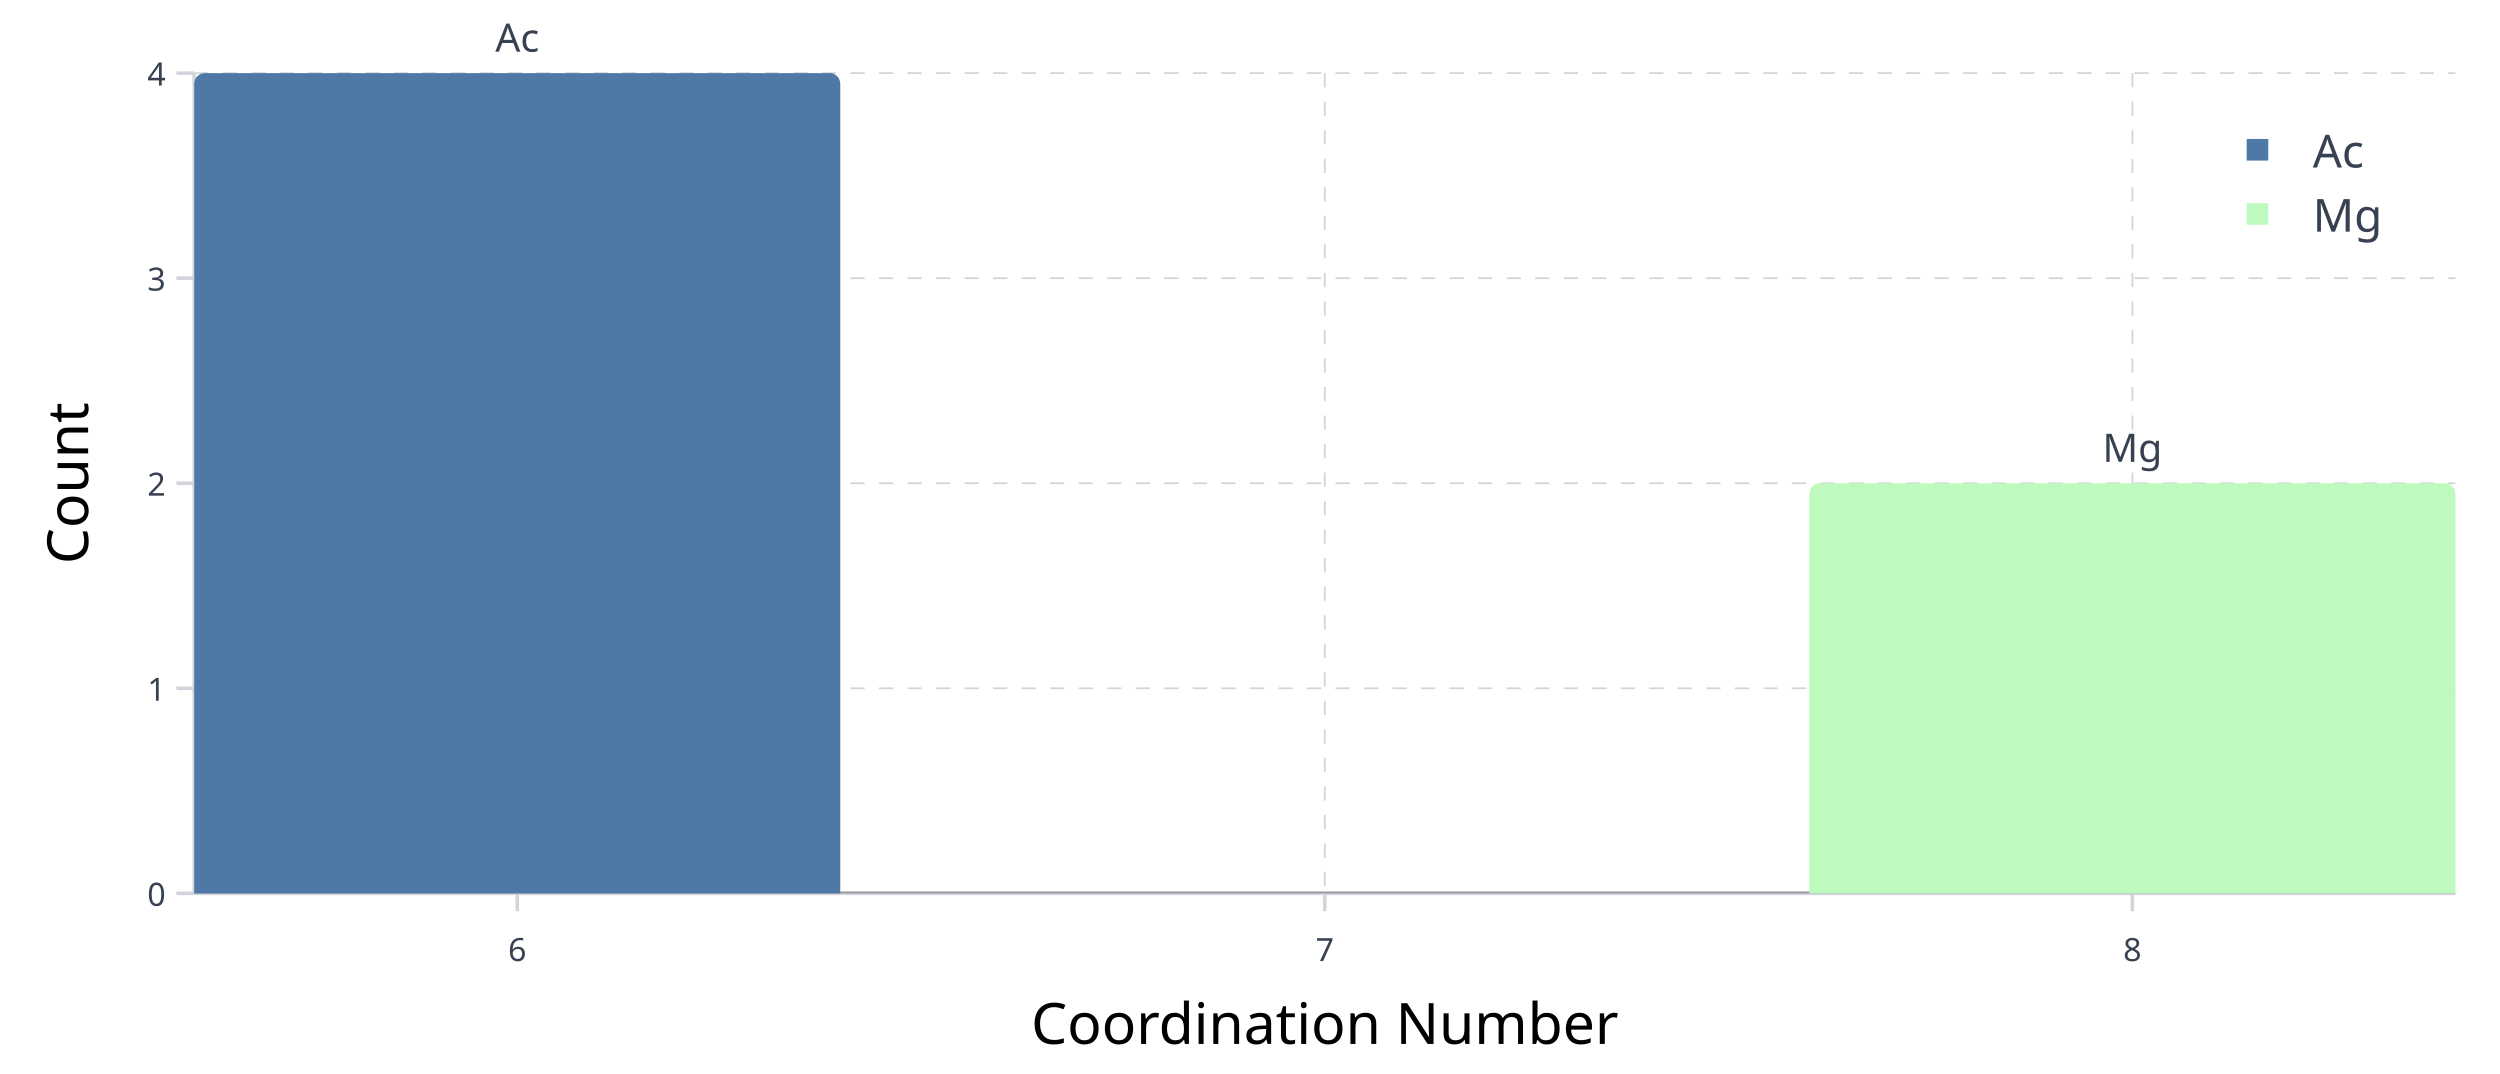
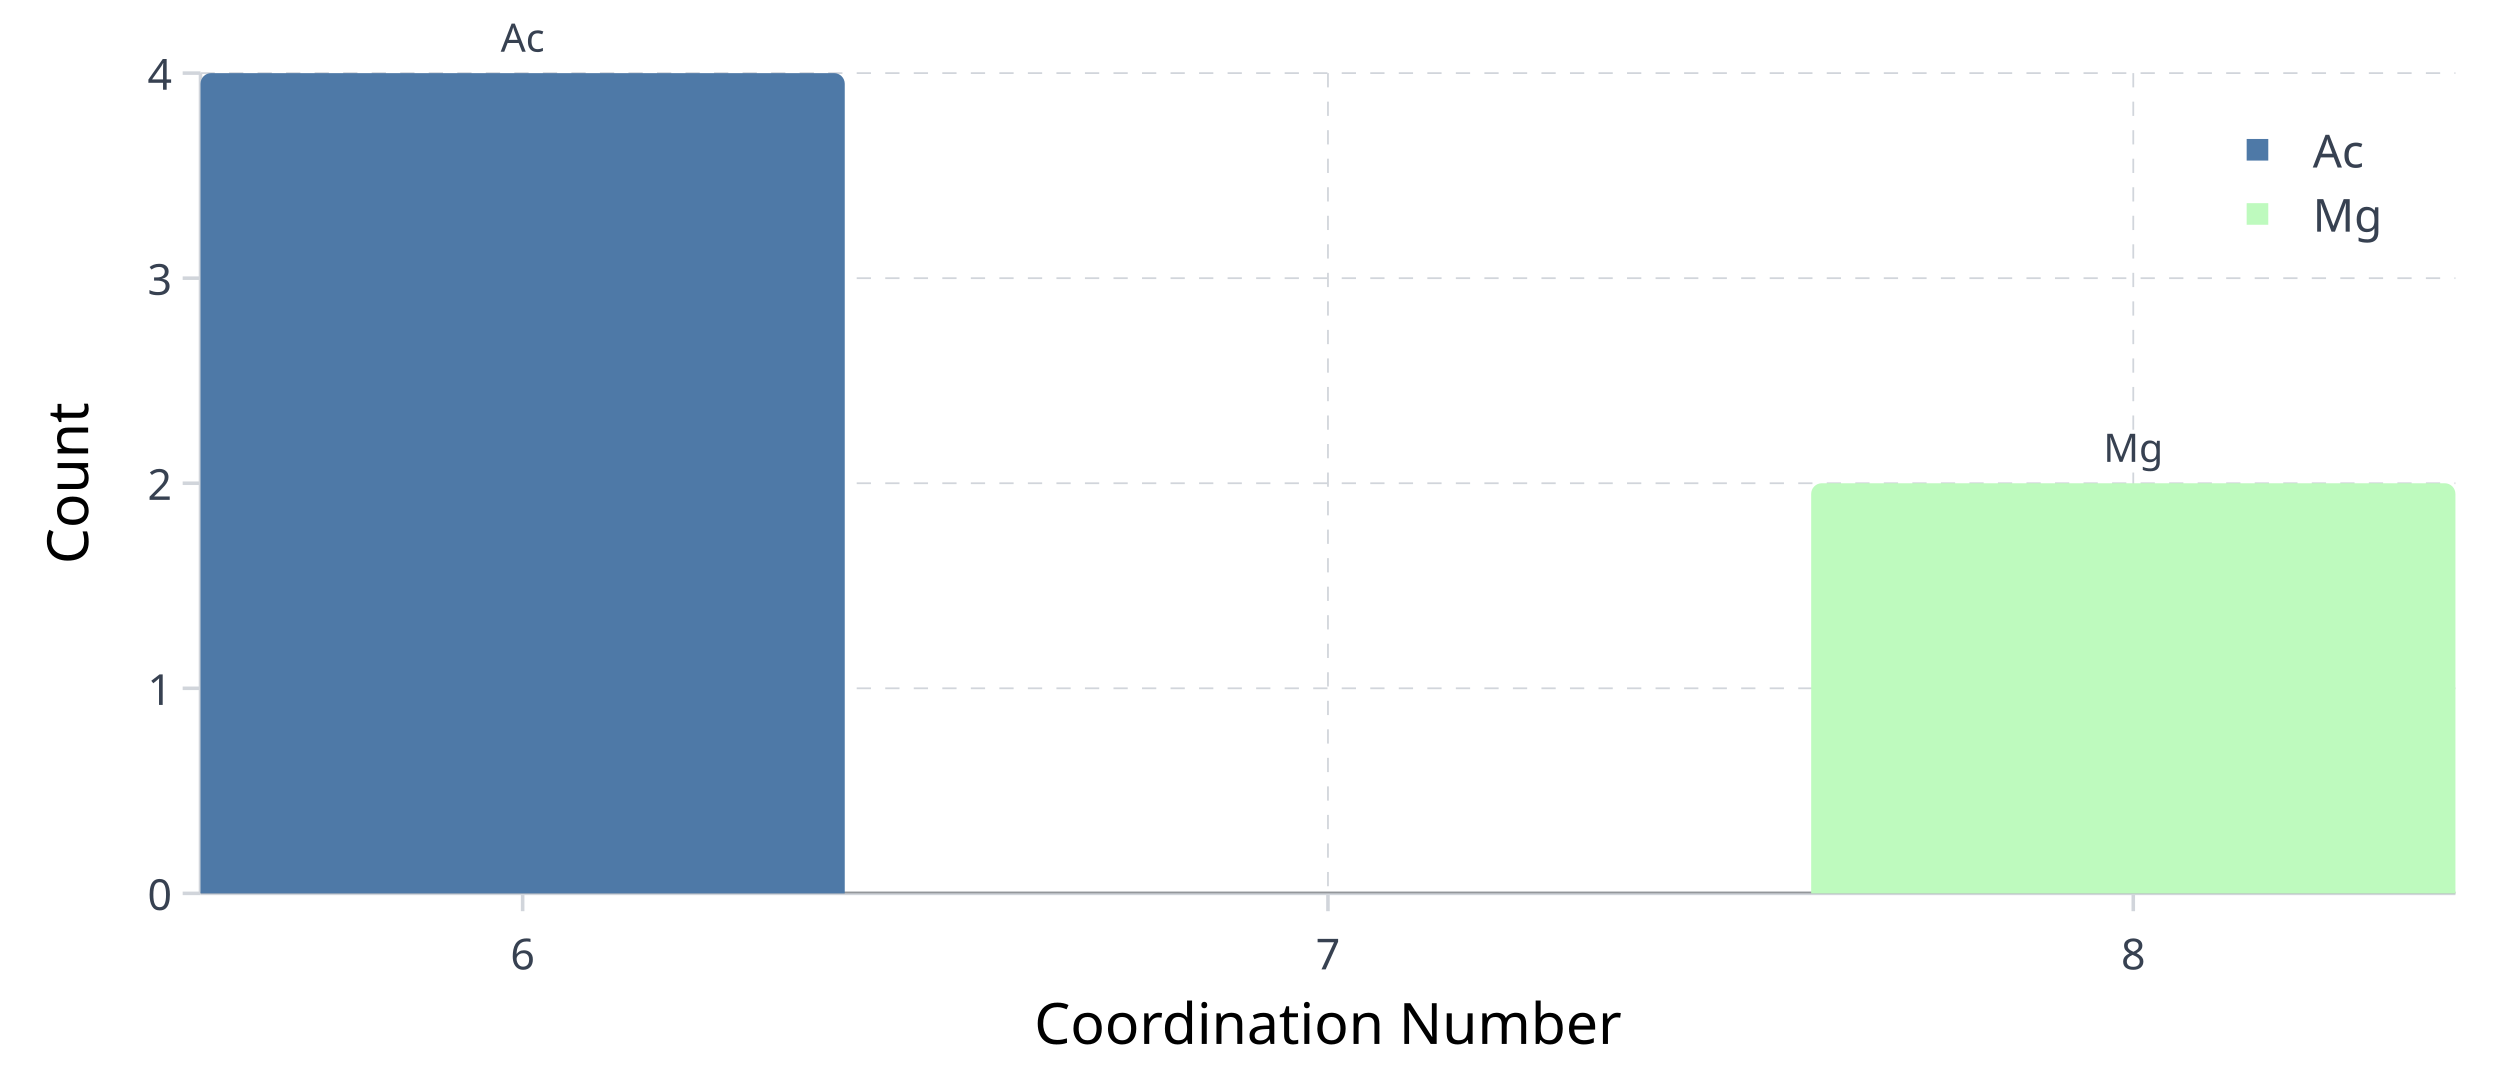
<svg xmlns="http://www.w3.org/2000/svg" fill="rgb(55, 65, 81)" font-family="system-ui, sans-serif" font-size="16" viewBox="-0.5 -0.5 701 301" width="701" height="301">
  <defs>
-     <clipPath id="chart-clip-51daae08-faf6-4400-8e38-332ccab57c37">
-       <rect x="53.96" y="20" width="634.04" height="230" />
+     <clipPath id="chart-clip-330a757d-0ab9-446b-930d-84cdc4217c96">
+       <rect x="55.72" y="20" width="632.28" height="230" />
    </clipPath>
  </defs>
-   <g class="x-axis" style="--tick-font-default: clamp(9px, calc(0.03 * 100cqmin), 0.8em);">
-     <line x1="53.96" x2="688" y1="250" y2="250" stroke="rgb(209, 213, 219)" />
-     <g class="tick" transform="translate(144.54, 250)">
+   <g class="x-axis" style="--tick-font-default: clamp(12px, calc(0.03 * 100cqmin), 0.8em);">
+     <line x1="55.72" x2="688" y1="250" y2="250" stroke="rgb(209, 213, 219)" />
+     <g class="tick" transform="translate(146.05, 250)">
      <line y1="-230" y2="0" stroke="rgb(209, 213, 219)" stroke-dasharray="4" stroke-width="0.5" />
      <line y1="0" y2="5" stroke="rgb(209, 213, 219)" />
-       <text x="0" y="12" text-anchor="middle" dominant-baseline="hanging" font-size="9">
+       <text x="0" y="12" text-anchor="middle" dominant-baseline="hanging" font-size="12">
        <tspan x="0" dy="0">6</tspan>
      </text>
    </g>
-     <g class="tick" transform="translate(370.98, 250)">
+     <g class="tick" transform="translate(371.86, 250)">
      <line y1="-230" y2="0" stroke="rgb(209, 213, 219)" stroke-dasharray="4" stroke-width="0.5" />
      <line y1="0" y2="5" stroke="rgb(209, 213, 219)" />
-       <text x="0" y="12" text-anchor="middle" dominant-baseline="hanging" font-size="9">
+       <text x="0" y="12" text-anchor="middle" dominant-baseline="hanging" font-size="12">
        <tspan x="0" dy="0">7</tspan>
      </text>
    </g>
-     <g class="tick" transform="translate(597.42, 250)">
+     <g class="tick" transform="translate(597.67, 250)">
      <line y1="-230" y2="0" stroke="rgb(209, 213, 219)" stroke-dasharray="4" stroke-width="0.5" />
      <line y1="0" y2="5" stroke="rgb(209, 213, 219)" />
-       <text x="0" y="12" text-anchor="middle" dominant-baseline="hanging" font-size="9">
+       <text x="0" y="12" text-anchor="middle" dominant-baseline="hanging" font-size="12">
        <tspan x="0" dy="0">8</tspan>
      </text>
    </g>
    <g>
-       <text dominant-baseline="central" text-anchor="middle" class="axis-label x-label" fill="rgb(0, 0, 0)" x="370.98" y="286">
-         <tspan x="370.98" y="286">
+       <text dominant-baseline="central" text-anchor="middle" class="axis-label x-label" fill="rgb(0, 0, 0)" x="371.86" y="286">
+         <tspan x="371.86" y="286">
          <tspan>Coordination Number</tspan>
        </tspan>
      </text>
    </g>
  </g>
-   <g class="y-axis" style="--tick-font-default: clamp(9px, calc(0.03 * 100cqmin), 0.8em);">
-     <line x1="53.96" x2="53.96" y1="20" y2="250" stroke="rgb(209, 213, 219)" />
-     <g class="tick" transform="translate(53.96, 250)">
-       <line x1="0" x2="634.04" stroke="rgb(209, 213, 219)" stroke-dasharray="4" stroke-width="0.5" />
+   <g class="y-axis" style="--tick-font-default: clamp(12px, calc(0.03 * 100cqmin), 0.8em);">
+     <line x1="55.72" x2="55.72" y1="20" y2="250" stroke="rgb(209, 213, 219)" />
+     <g class="tick" transform="translate(55.72, 250)">
+       <line x1="0" x2="632.28" stroke="rgb(209, 213, 219)" stroke-dasharray="4" stroke-width="0.5" />
      <line x1="-5" x2="0" stroke="rgb(209, 213, 219)" />
-       <text x="-8" y="0" text-anchor="end" dominant-baseline="central" font-size="9">
+       <text x="-8" y="0" text-anchor="end" dominant-baseline="central" font-size="12">
        <tspan x="-8" dy="0">0</tspan>
      </text>
    </g>
-     <g class="tick" transform="translate(53.96, 192.5)">
-       <line x1="0" x2="634.04" stroke="rgb(209, 213, 219)" stroke-dasharray="4" stroke-width="0.5" />
+     <g class="tick" transform="translate(55.72, 192.5)">
+       <line x1="0" x2="632.28" stroke="rgb(209, 213, 219)" stroke-dasharray="4" stroke-width="0.5" />
      <line x1="-5" x2="0" stroke="rgb(209, 213, 219)" />
-       <text x="-8" y="0" text-anchor="end" dominant-baseline="central" font-size="9">
+       <text x="-8" y="0" text-anchor="end" dominant-baseline="central" font-size="12">
        <tspan x="-8" dy="0">1</tspan>
      </text>
    </g>
-     <g class="tick" transform="translate(53.96, 135)">
-       <line x1="0" x2="634.04" stroke="rgb(209, 213, 219)" stroke-dasharray="4" stroke-width="0.5" />
+     <g class="tick" transform="translate(55.72, 135)">
+       <line x1="0" x2="632.28" stroke="rgb(209, 213, 219)" stroke-dasharray="4" stroke-width="0.5" />
      <line x1="-5" x2="0" stroke="rgb(209, 213, 219)" />
-       <text x="-8" y="0" text-anchor="end" dominant-baseline="central" font-size="9">
+       <text x="-8" y="0" text-anchor="end" dominant-baseline="central" font-size="12">
        <tspan x="-8" dy="0">2</tspan>
      </text>
    </g>
-     <g class="tick" transform="translate(53.96, 77.5)">
-       <line x1="0" x2="634.04" stroke="rgb(209, 213, 219)" stroke-dasharray="4" stroke-width="0.5" />
+     <g class="tick" transform="translate(55.72, 77.5)">
+       <line x1="0" x2="632.28" stroke="rgb(209, 213, 219)" stroke-dasharray="4" stroke-width="0.5" />
      <line x1="-5" x2="0" stroke="rgb(209, 213, 219)" />
-       <text x="-8" y="0" text-anchor="end" dominant-baseline="central" font-size="9">
+       <text x="-8" y="0" text-anchor="end" dominant-baseline="central" font-size="12">
        <tspan x="-8" dy="0">3</tspan>
      </text>
    </g>
-     <g class="tick" transform="translate(53.96, 20)">
-       <line x1="0" x2="634.04" stroke="rgb(209, 213, 219)" stroke-dasharray="4" stroke-width="0.5" />
+     <g class="tick" transform="translate(55.72, 20)">
+       <line x1="0" x2="632.28" stroke="rgb(209, 213, 219)" stroke-dasharray="4" stroke-width="0.5" />
      <line x1="-5" x2="0" stroke="rgb(209, 213, 219)" />
-       <text x="-8" y="0" text-anchor="end" dominant-baseline="central" font-size="9">
+       <text x="-8" y="0" text-anchor="end" dominant-baseline="central" font-size="12">
        <tspan x="-8" dy="0">4</tspan>
      </text>
    </g>
    <g transform="rotate(-90, 18, 135)">
      <text dominant-baseline="central" text-anchor="middle" class="axis-label y-label" fill="rgb(0, 0, 0)" x="18" y="135">
        <tspan x="18" y="135">
          <tspan>Count</tspan>
        </tspan>
      </text>
    </g>
  </g>
-   <g clip-path="url(#chart-clip-51daae08-faf6-4400-8e38-332ccab57c37)">
-     <line class="zero-line" x1="53.96" x2="688" y1="250" y2="250" stroke="rgb(0, 0, 0)" opacity="0.3" />
+   <g clip-path="url(#chart-clip-330a757d-0ab9-446b-930d-84cdc4217c96)">
+     <line class="zero-line" x1="55.72" x2="688" y1="250" y2="250" stroke="rgb(0, 0, 0)" opacity="0.3" />
  </g>
  <g>
    <defs />
    <g class="bar-series">
      <g>
        <g>
-           <path d="M53.96,250V23A3,3 0 0 1 56.96,20H232.11A3,3 0 0 1 235.11,23V250Z" fill="rgb(78, 121, 167)" clip-path="url(#chart-clip-51daae08-faf6-4400-8e38-332ccab57c37)" />
-           <text class="bar-label" x="144.54" y="14" text-anchor="middle" font-size="11">Ac</text>
+           <path d="M55.72,250V23A3,3 0 0 1 58.72,20H233.37A3,3 0 0 1 236.37,23V250Z" fill="rgb(78, 121, 167)" clip-path="url(#chart-clip-330a757d-0ab9-446b-930d-84cdc4217c96)" />
+           <text class="bar-label" x="146.05" y="14" text-anchor="middle" font-size="11">Ac</text>
        </g>
      </g>
    </g>
    <g class="bar-series">
      <g>
        <g>
-           <path d="M506.85,250V138A3,3 0 0 1 509.85,135H685A3,3 0 0 1 688,138V250Z" fill="rgb(190, 250, 190)" clip-path="url(#chart-clip-51daae08-faf6-4400-8e38-332ccab57c37)" />
-           <text class="bar-label" x="597.42" y="129" text-anchor="middle" font-size="11">Mg</text>
+           <path d="M507.35,250V138A3,3 0 0 1 510.35,135H685A3,3 0 0 1 688,138V250Z" fill="rgb(190, 250, 190)" clip-path="url(#chart-clip-330a757d-0ab9-446b-930d-84cdc4217c96)" />
+           <text class="bar-label" x="597.67" y="129" text-anchor="middle" font-size="11">Mg</text>
        </g>
      </g>
    </g>
  </g>
-   <g clip-path="url(#export-overlay-clip-be3aa3c0-030f-415f-9e3b-61ad7d295859)">
-     <clipPath id="export-overlay-clip-be3aa3c0-030f-415f-9e3b-61ad7d295859">
+   <g clip-path="url(#export-overlay-clip-3e55cfe2-d8cf-4c97-a78f-7eb3c4ceff9c)">
+     <clipPath id="export-overlay-clip-3e55cfe2-d8cf-4c97-a78f-7eb3c4ceff9c">
      <rect x="616" y="32" width="59.88" height="37" />
    </clipPath>
    <rect x="616" y="32" width="59.88" height="37" rx="4" fill="rgba(255, 255, 255, 0.6)" opacity="1" />
    <svg width="12" height="12" viewBox="-7 -7 14 14" font-family="system-ui, sans-serif" font-size="12.8" x="626.5" y="35.5" opacity="1">
      <path stroke-width="1.5" d="M-3.54,-3.54h7.07v7.07h-7.07Z" fill="rgb(78, 121, 167)" />
    </svg>
    <text x="648" y="41.5" dominant-baseline="central" fill="rgb(55, 65, 81)" font-size="12.8px" font-family="system-ui, sans-serif" font-weight="400" font-style="normal" opacity="1">Ac</text>
    <svg width="12" height="12" viewBox="-7 -7 14 14" font-family="system-ui, sans-serif" font-size="12.8" x="626.5" y="53.5" opacity="1">
      <path stroke-width="1.5" d="M-3.54,-3.54h7.07v7.07h-7.07Z" fill="rgb(190, 250, 190)" />
    </svg>
    <text x="648" y="59.5" dominant-baseline="central" fill="rgb(55, 65, 81)" font-size="12.8px" font-family="system-ui, sans-serif" font-weight="400" font-style="normal" opacity="1">Mg</text>
  </g>
</svg>
